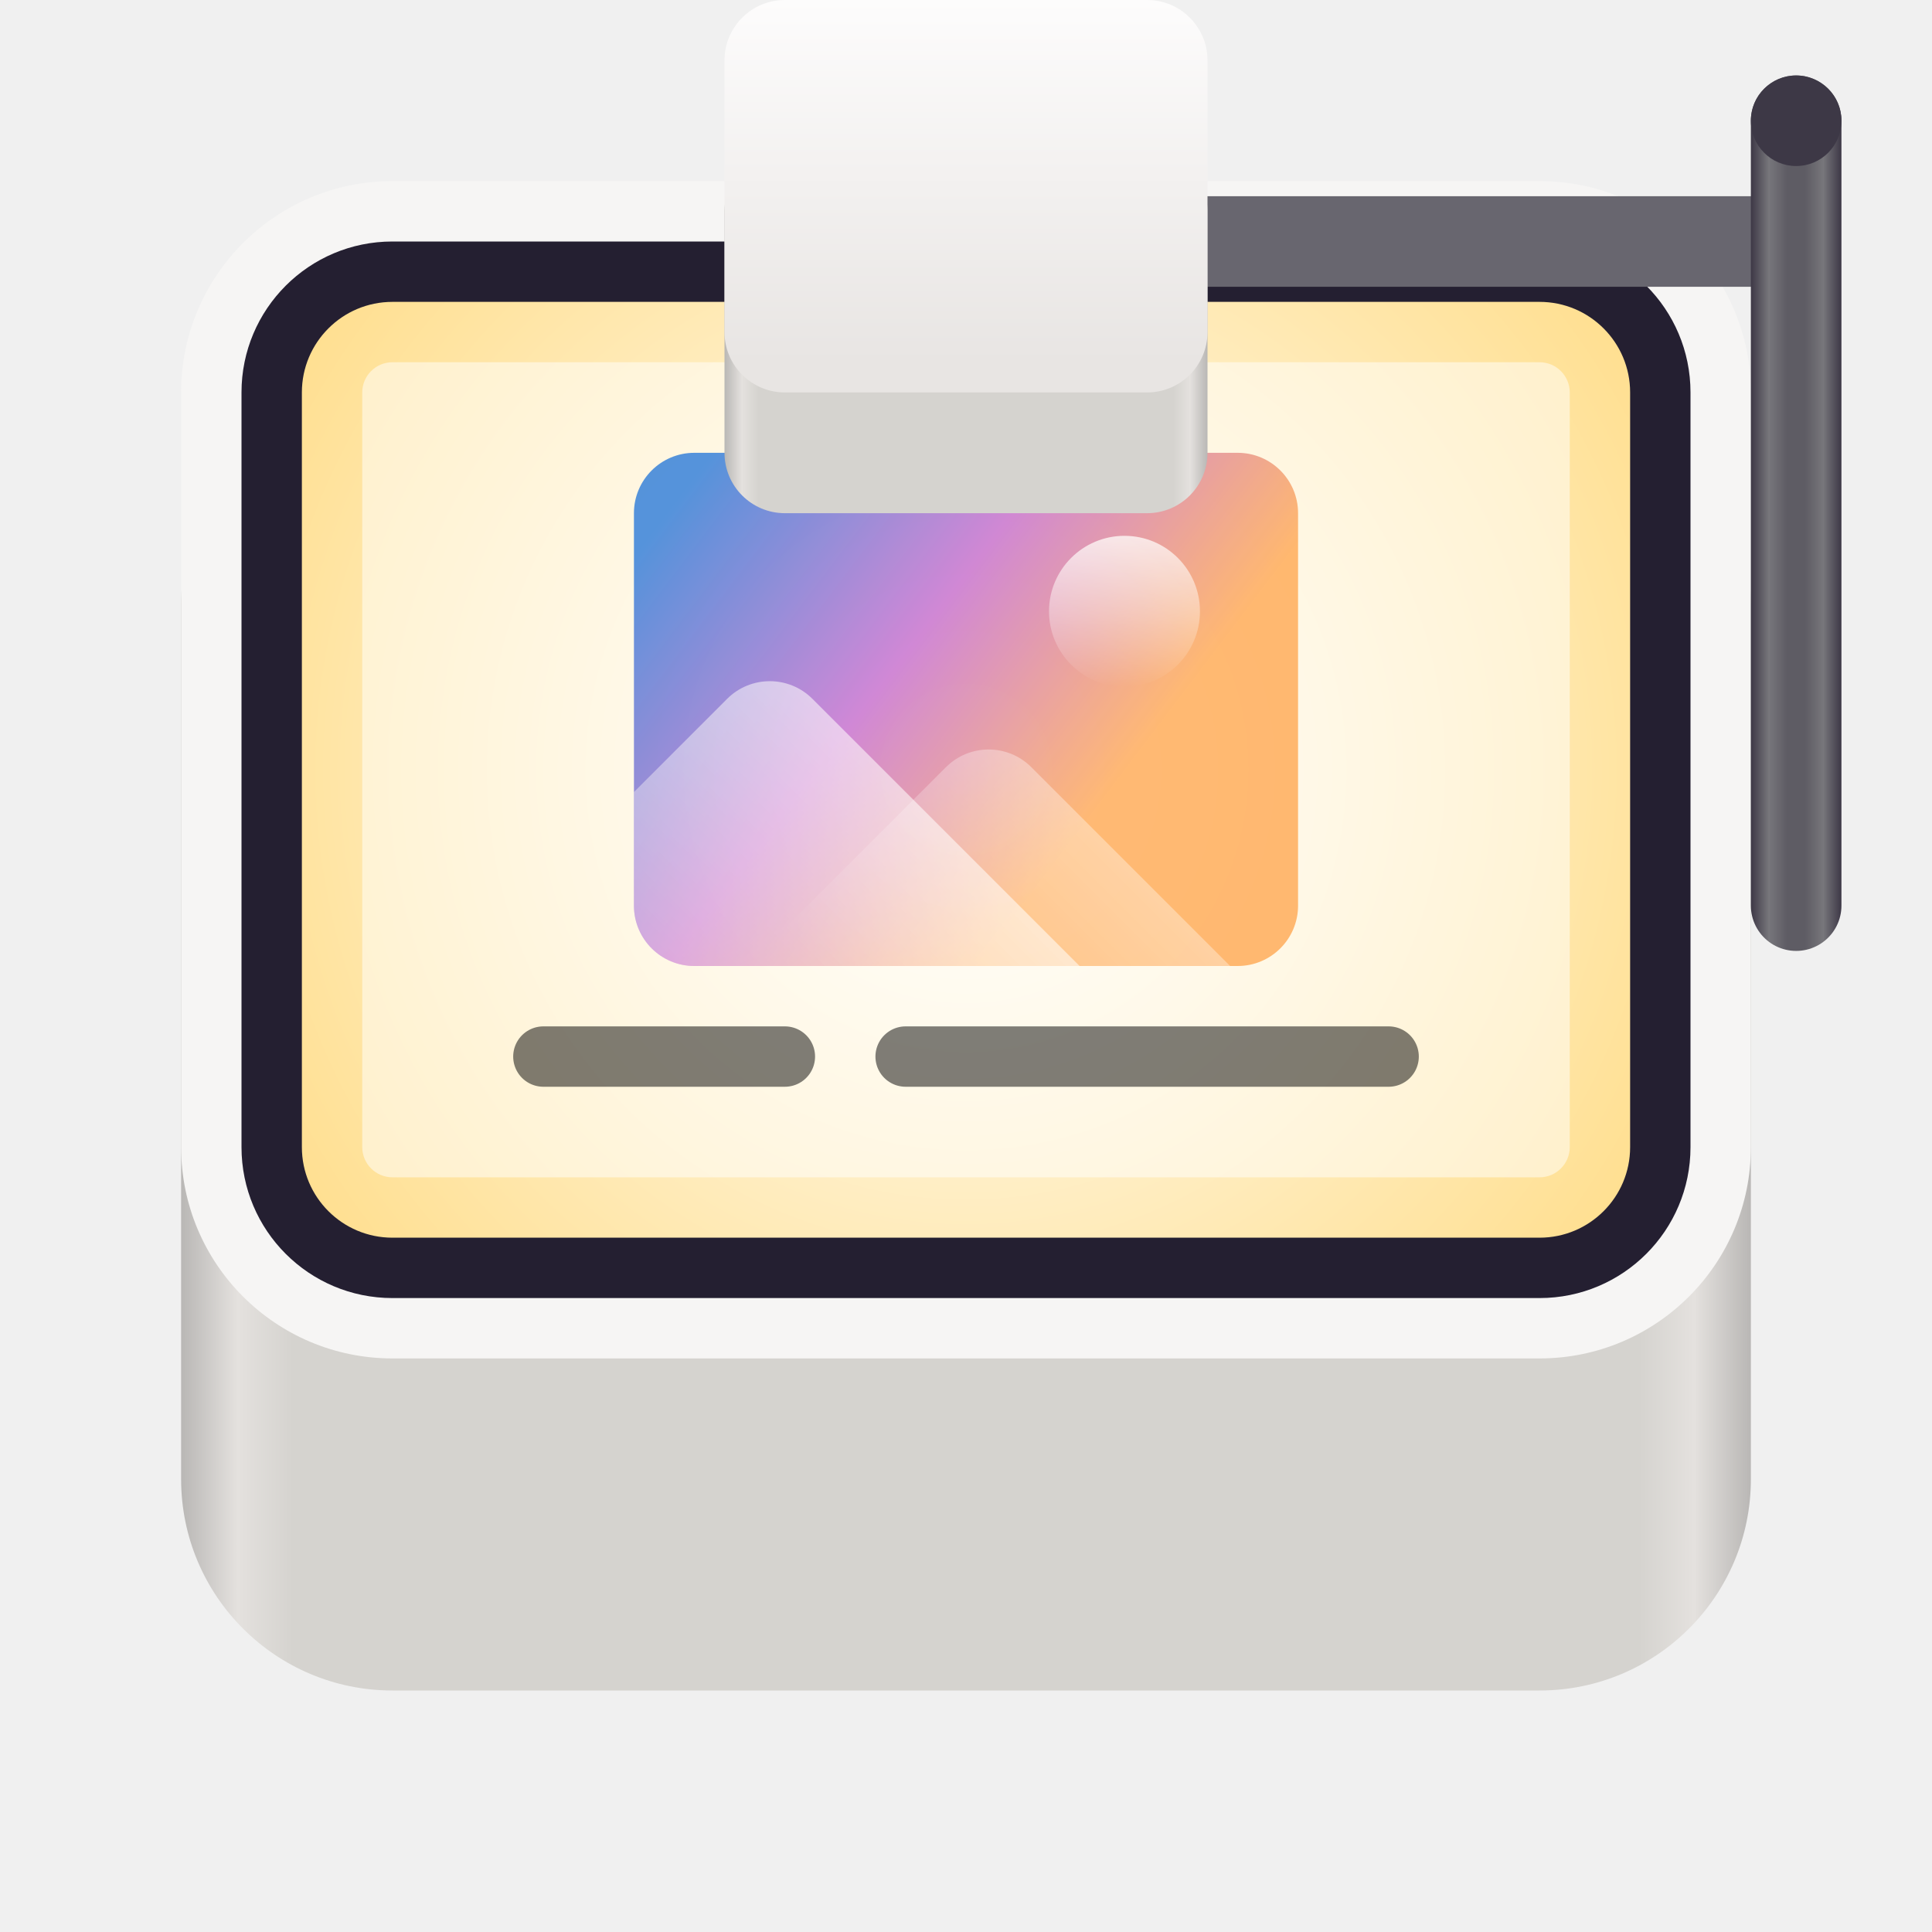
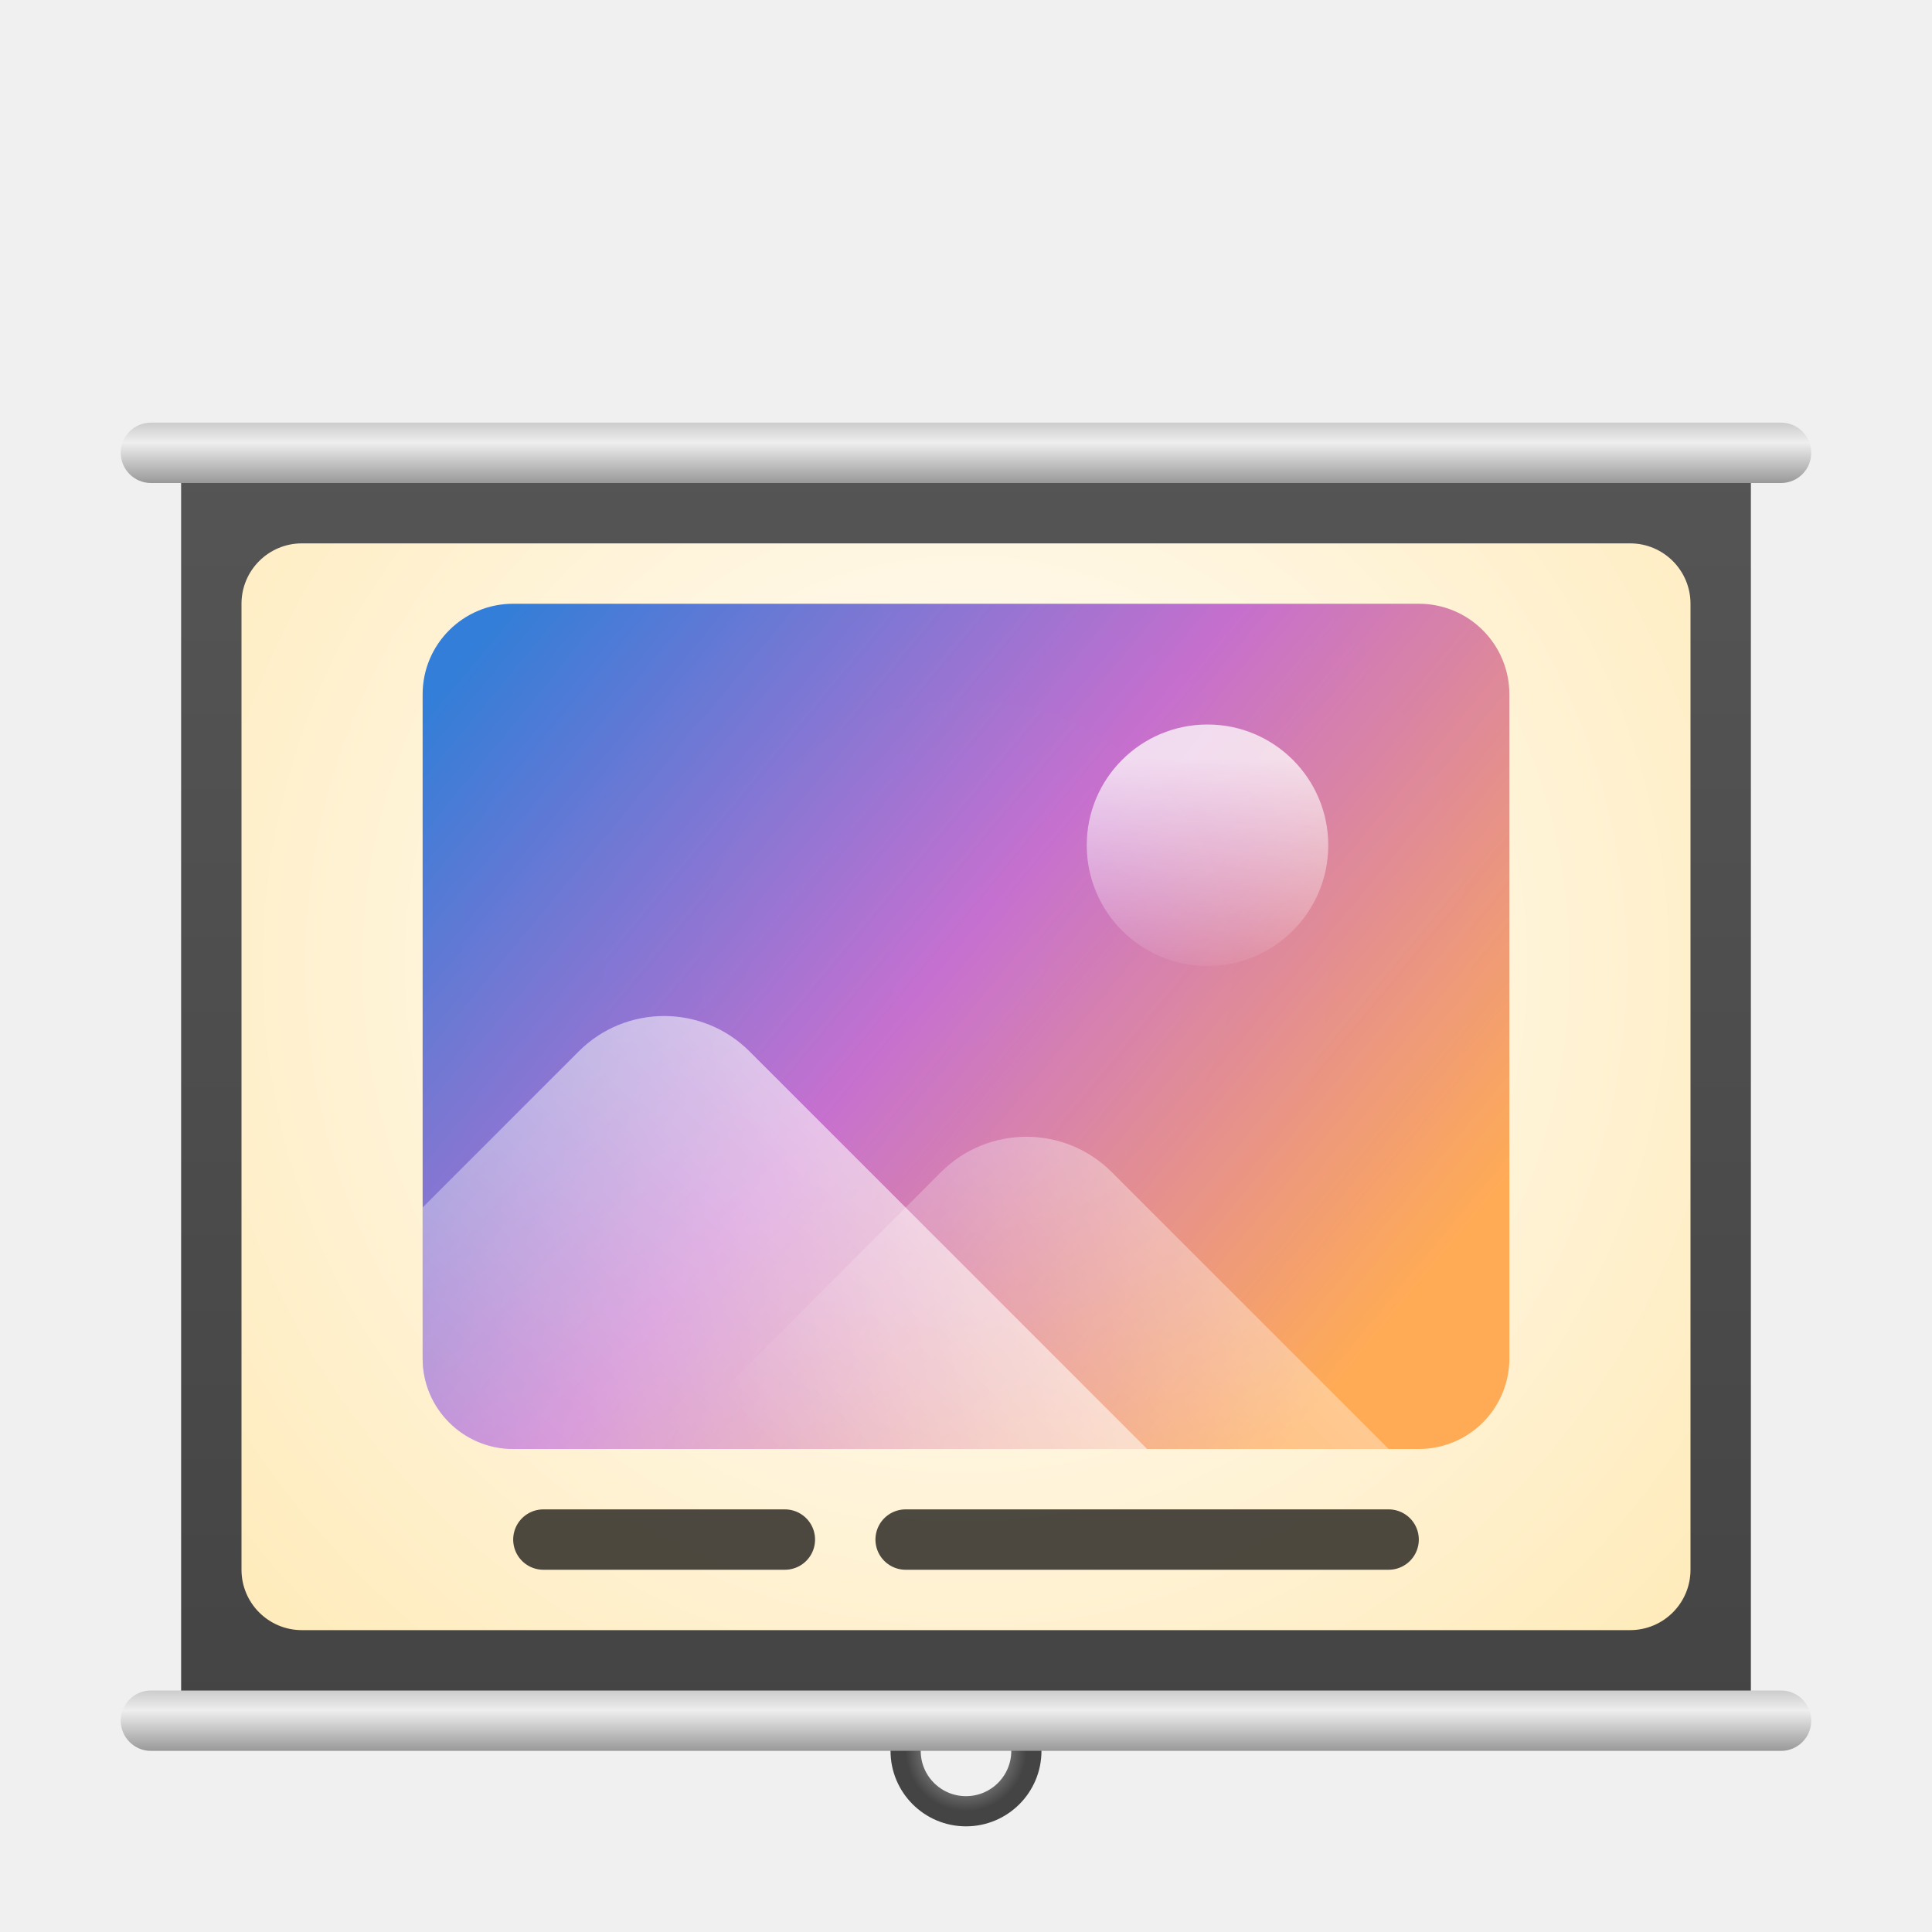
- <svg xmlns="http://www.w3.org/2000/svg" xmlns:xlink="http://www.w3.org/1999/xlink" height="128px" viewBox="0 0 128 128" width="128px">
-   <linearGradient id="e" gradientUnits="userSpaceOnUse" x1="12" x2="116" y1="98" y2="98">
-     <stop offset="0" stop-color="#b9b7b5" />
-     <stop offset="0.036" stop-color="#e4e1de" />
-     <stop offset="0.071" stop-color="#d5d3cf" />
-     <stop offset="0.929" stop-color="#d5d3cf" />
-     <stop offset="0.964" stop-color="#e4e1de" />
-     <stop offset="1" stop-color="#b9b7b5" />
+ <svg xmlns="http://www.w3.org/2000/svg" xmlns:xlink="http://www.w3.org/1999/xlink" height="128" viewBox="0 0 128 128" width="128">
+   <linearGradient id="gradBar" x1="0%" y1="0%" x2="0%" y2="100%">
+     <stop offset="0%" stop-color="#ccc" />
+     <stop offset="33%" stop-color="#eee" />
+     <stop offset="100%" stop-color="#999" />
  </linearGradient>
-   <linearGradient id="gradBody2" gradientUnits="userSpaceOnUse" x1="48" x2="80" y1="98" y2="98">
-     <stop offset="0" stop-color="#b9b7b5" />
-     <stop offset="0.036" stop-color="#e4e1de" />
-     <stop offset="0.071" stop-color="#d5d3cf" />
-     <stop offset="0.929" stop-color="#d5d3cf" />
-     <stop offset="0.964" stop-color="#e4e1de" />
-     <stop offset="1" stop-color="#b9b7b5" />
+   <linearGradient id="gradBg" x1="0%" y1="0%" x2="0%" y2="100%">
+     <stop offset="0%" stop-color="#555" />
+     <stop offset="100%" stop-color="#444" />
  </linearGradient>
-   <linearGradient id="gradArm1" gradientUnits="userSpaceOnUse" x1="116" x2="122" y1="98" y2="98">
-     <stop offset="0" stop-color="#3d3846" />
-     <stop offset="0.2" stop-color="#77767b" />
-     <stop offset="0.4" stop-color="#5e5c64" />
-     <stop offset="0.6" stop-color="#5e5c64" />
-     <stop offset="0.8" stop-color="#77767b" />
-     <stop offset="1" stop-color="#3d3846" />
-   </linearGradient>
-   <linearGradient id="gradBody3" gradientUnits="userSpaceOnUse" x1="80" x2="80" y1="24" y2="0">
-     <stop offset="0" stop-color="#e8e5e3" />
-     <stop offset="1" stop-color="#fdfcfc" />
-   </linearGradient>
-   <radialGradient id="f" cx="64" cy="51" gradientUnits="userSpaceOnUse" r="96">
-     <stop offset="0" stop-color="#ffffff" />
-     <stop offset="1" stop-color="#ffc433" />
+   <radialGradient id="gradRing">
+     <stop offset="0%" stop-color="#ccc" />
+     <stop offset="100%" stop-color="#444" />
  </radialGradient>
-   <linearGradient id="gradPhotoBg" x1="81.871" x2="26.815" y1="66.539" y2="24.728" gradientUnits="userSpaceOnUse">
+   <radialGradient id="gradOverheadBg" cx="64" cy="64" gradientUnits="userSpaceOnUse" r="96">
+     <stop offset="0" stop-color="#fff" />
+     <stop offset="1" stop-color="#ffe199" />
+   </radialGradient>
+   <linearGradient id="gradPhotoBg" x1="90" x2="32" y1="90" y2="42" gradientUnits="userSpaceOnUse">
    <stop offset="0" stop-color="#ffa348" />
-     <stop offset="0.475" stop-color="#c061cb" />
+     <stop offset="0.5" stop-color="#c061cb" />
    <stop offset="1" stop-color="#1c71d8" />
  </linearGradient>
  <linearGradient id="gradPhotoB" gradientUnits="userSpaceOnUse">
-     <stop offset="0" stop-color="#ffffff" />
-     <stop offset="1" stop-color="#ffffff" stop-opacity="0" />
+     <stop offset="0" stop-color="#fff" />
+     <stop offset="1" stop-color="#fff" stop-opacity="0" />
  </linearGradient>
-   <linearGradient xlink:href="#gradPhotoB" x1="73.577" x2="18.423" y1="90.526" y2="145.680" id="gradPhoto1" />
-   <linearGradient xlink:href="#gradPhotoB" x1="90.21" x2="62.94" y1="87.21" y2="114.48" id="gradPhoto2" />
-   <linearGradient xlink:href="#gradPhotoB" x1="0" x2="0" y1="47" y2="67" id="gradPhoto3" />
+   <linearGradient xlink:href="#gradPhotoB" x1="30" x2="30" y1="0" y2="58.5" id="gradPhoto1" />
+   <linearGradient xlink:href="#gradPhotoB" x1="16" x2="16" y1="0" y2="28.9" id="gradPhoto2" />
+   <linearGradient xlink:href="#gradPhotoB" x1="0" x2="0" y1="50.25" y2="65.25" id="gradPhoto3" />
  <clipPath id="photoClip">
-     <rect x="28" y="36" width="88" height="68" rx="8" />
+     <rect x="28" y="40" width="72" height="56" rx="6" />
  </clipPath>
-   <rect x="12" y="26" width="104" height="86" rx="14" fill="url(#e)" />
-   <rect x="12" y="12" width="104" height="78" rx="14" fill="#f6f5f4" />
-   <rect x="16" y="16" width="96" height="70" rx="10" fill="#241f31" />
-   <rect x="20" y="20" width="88" height="62" rx="6" fill="url(#f)" />
-   <rect x="24" y="24" width="80" height="54" rx="2" fill="#ffffff" fill-opacity="0.5" />
-   <g opacity="0.5" transform="translate(0,4)">
-     <line x1="36" x2="52" y1="66" y2="66" stroke="black" stroke-width="4" stroke-linecap="round" />
-     <line x1="60" x2="92" y1="66" y2="66" stroke="black" stroke-width="4" stroke-linecap="round" />
+   <circle cx="64" cy="116" r="4" stroke-width="2" fill="none" stroke="url(#gradRing)" />
+   <rect x="12" y="30" width="104" height="84" fill="url(#gradBg)" />
+   <rect x="8" y="28" width="112" height="4" rx="2" fill="url(#gradBar)" />
+   <rect x="8" y="112" width="112" height="4" rx="2" fill="url(#gradBar)" />
+   <rect x="16" y="36" width="96" height="72" rx="4" ry="4" fill="url(#gradOverheadBg)" />
+   <g stroke="#000" stroke-opacity="0.7" stroke-width="4" stroke-linecap="round">
+     <line x1="36" x2="52" y1="102" y2="102" />
+     <line x1="60" x2="92" y1="102" y2="102" />
  </g>
-   <g opacity="0.75" transform="matrix(0.5 0 0 0.5 32 20)">
-     <rect x="20" y="20" width="88" height="68" rx="8" fill="url(#gradPhotoBg)" />
-     <g fill-opacity="0.568" clip-path="url(#photoClip)" transform="translate(-8 -16)">
-       <path d="m 40.344 68.605 l -43.84 43.84 c -3.125 3.125 -3.125 8.191 0 11.312 l 43.84 43.844 c 3.125 3.121 8.188 3.121 11.312 0 l 43.84 -43.844 c 3.125 -3.121 3.125 -8.188 0 -11.312 l -43.84 -43.84 c -3.125 -3.125 -8.188 -3.125 -11.312 0 z m 0 0" fill="url(#gradPhoto1)" />
-     </g>
-     <g fill-opacity="0.363" clip-path="url(#photoClip)" transform="translate(-8 -16)">
-       <path d="m 69.344 77.656 l -43.84 43.84 c -3.125 3.125 -3.125 8.191 0 11.316 l 43.84 43.84 c 3.125 3.125 8.188 3.125 11.312 0 l 43.84 -43.84 c 3.125 -3.125 3.125 -8.191 0 -11.316 l -43.84 -43.84 c -3.125 -3.125 -8.188 -3.125 -11.312 0 z m 0 0" fill="url(#gradPhoto2)" />
-     </g>
-     <g fill-opacity="0.769" clip-path="url(#photoClip)" transform="translate(-8 -16)">
-       <path d="m 93 67 c -5.523 0 -10 -4.477 -10 -10 s 4.477 -10 10 -10 s 10 4.477 10 10 s -4.477 10 -10 10 z m 0 0" fill="url(#gradPhoto3)" />
+   <g opacity="0.9">
+     <rect x="28" y="40" width="72" height="56" rx="6" fill="url(#gradPhotoBg)" />
+     <circle cx="80" cy="56" r="8" fill="url(#gradPhoto3)" fill-opacity="0.75" />
+     <g clip-path="url(#photoClip)">
+       <rect width="60" height="60" rx="8" transform="translate(44 64) rotate(45)" fill="url(#gradPhoto1)" fill-opacity="0.568" />
+       <rect width="60" height="60" rx="8" transform="translate(68 72) rotate(45)" fill="url(#gradPhoto2)" fill-opacity="0.363" />
    </g>
  </g>
-   <line x1="64" x2="119" y1="16" y2="16" stroke="#68666f" stroke-width="6" />
-   <line x1="119" x2="119" y1="8" y2="60" stroke="url(#gradArm1)" stroke-width="6" stroke-linecap="round" />
-   <circle cx="119" cy="8" r="3" fill="#3d3846" />
-   <rect x="48" y="10" width="32" height="24" rx="4" fill="url(#gradBody2)" />
-   <rect x="48" y="0" width="32" height="26" rx="4" fill="url(#gradBody3)" />
</svg>
